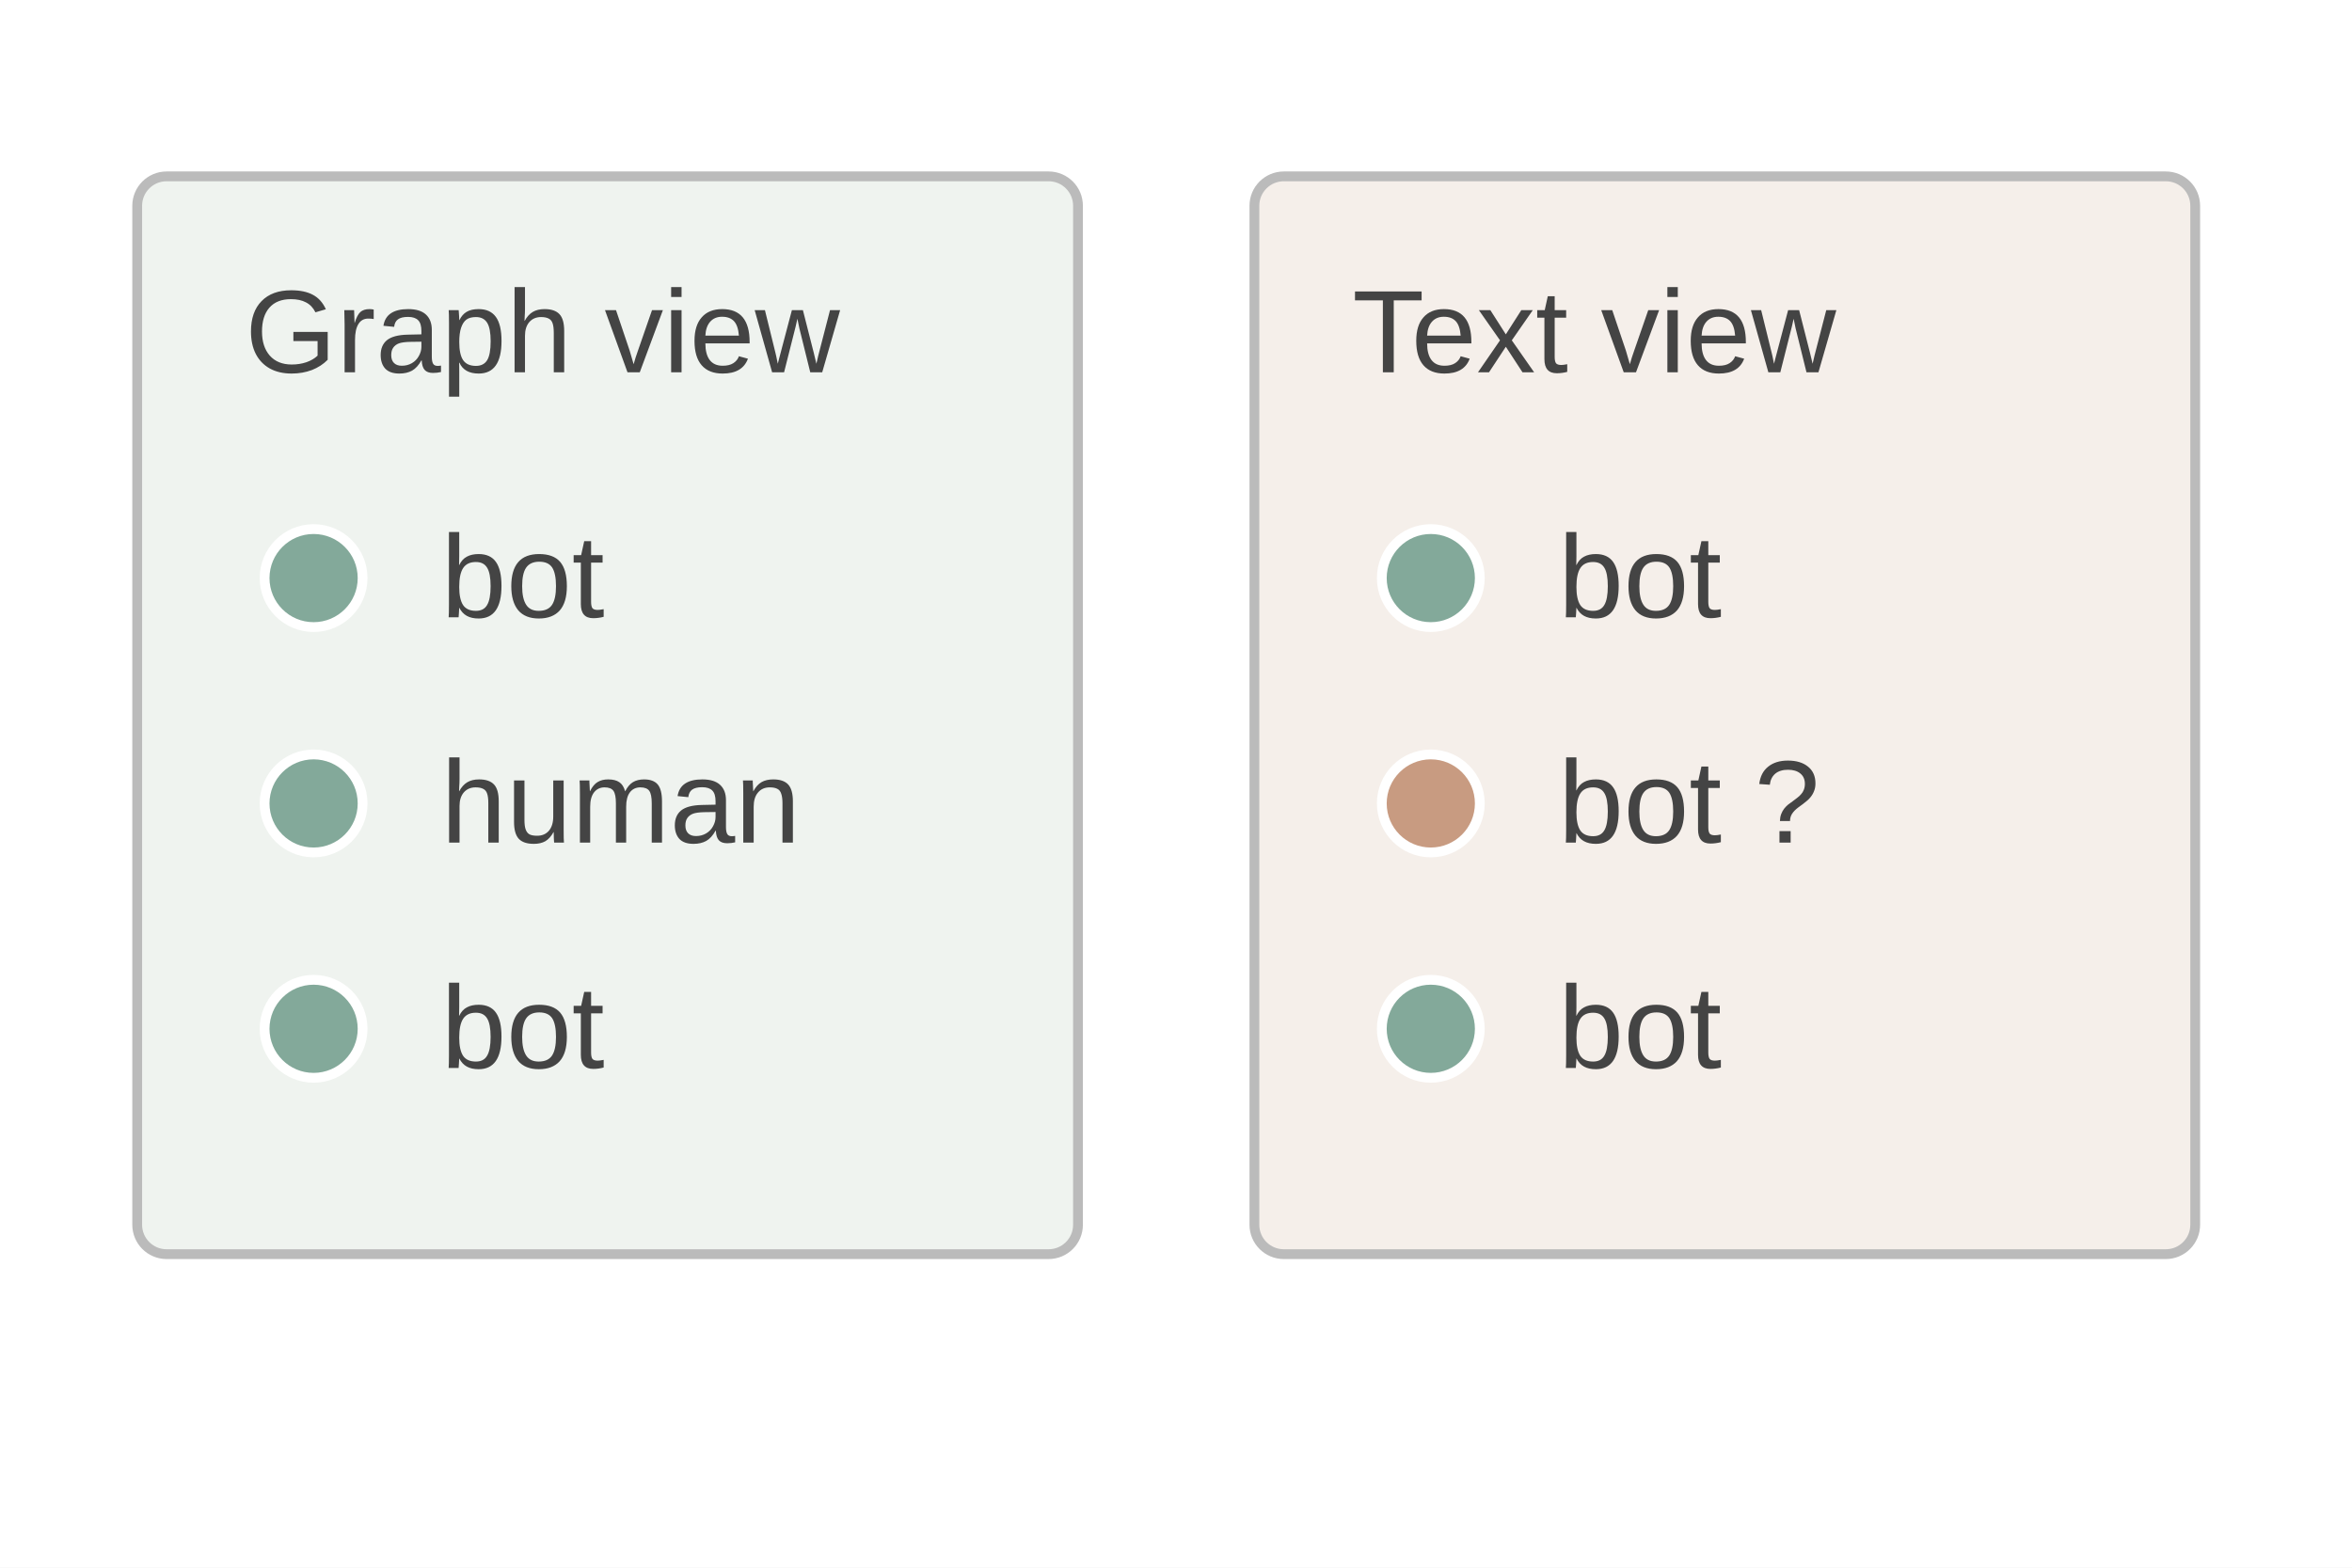
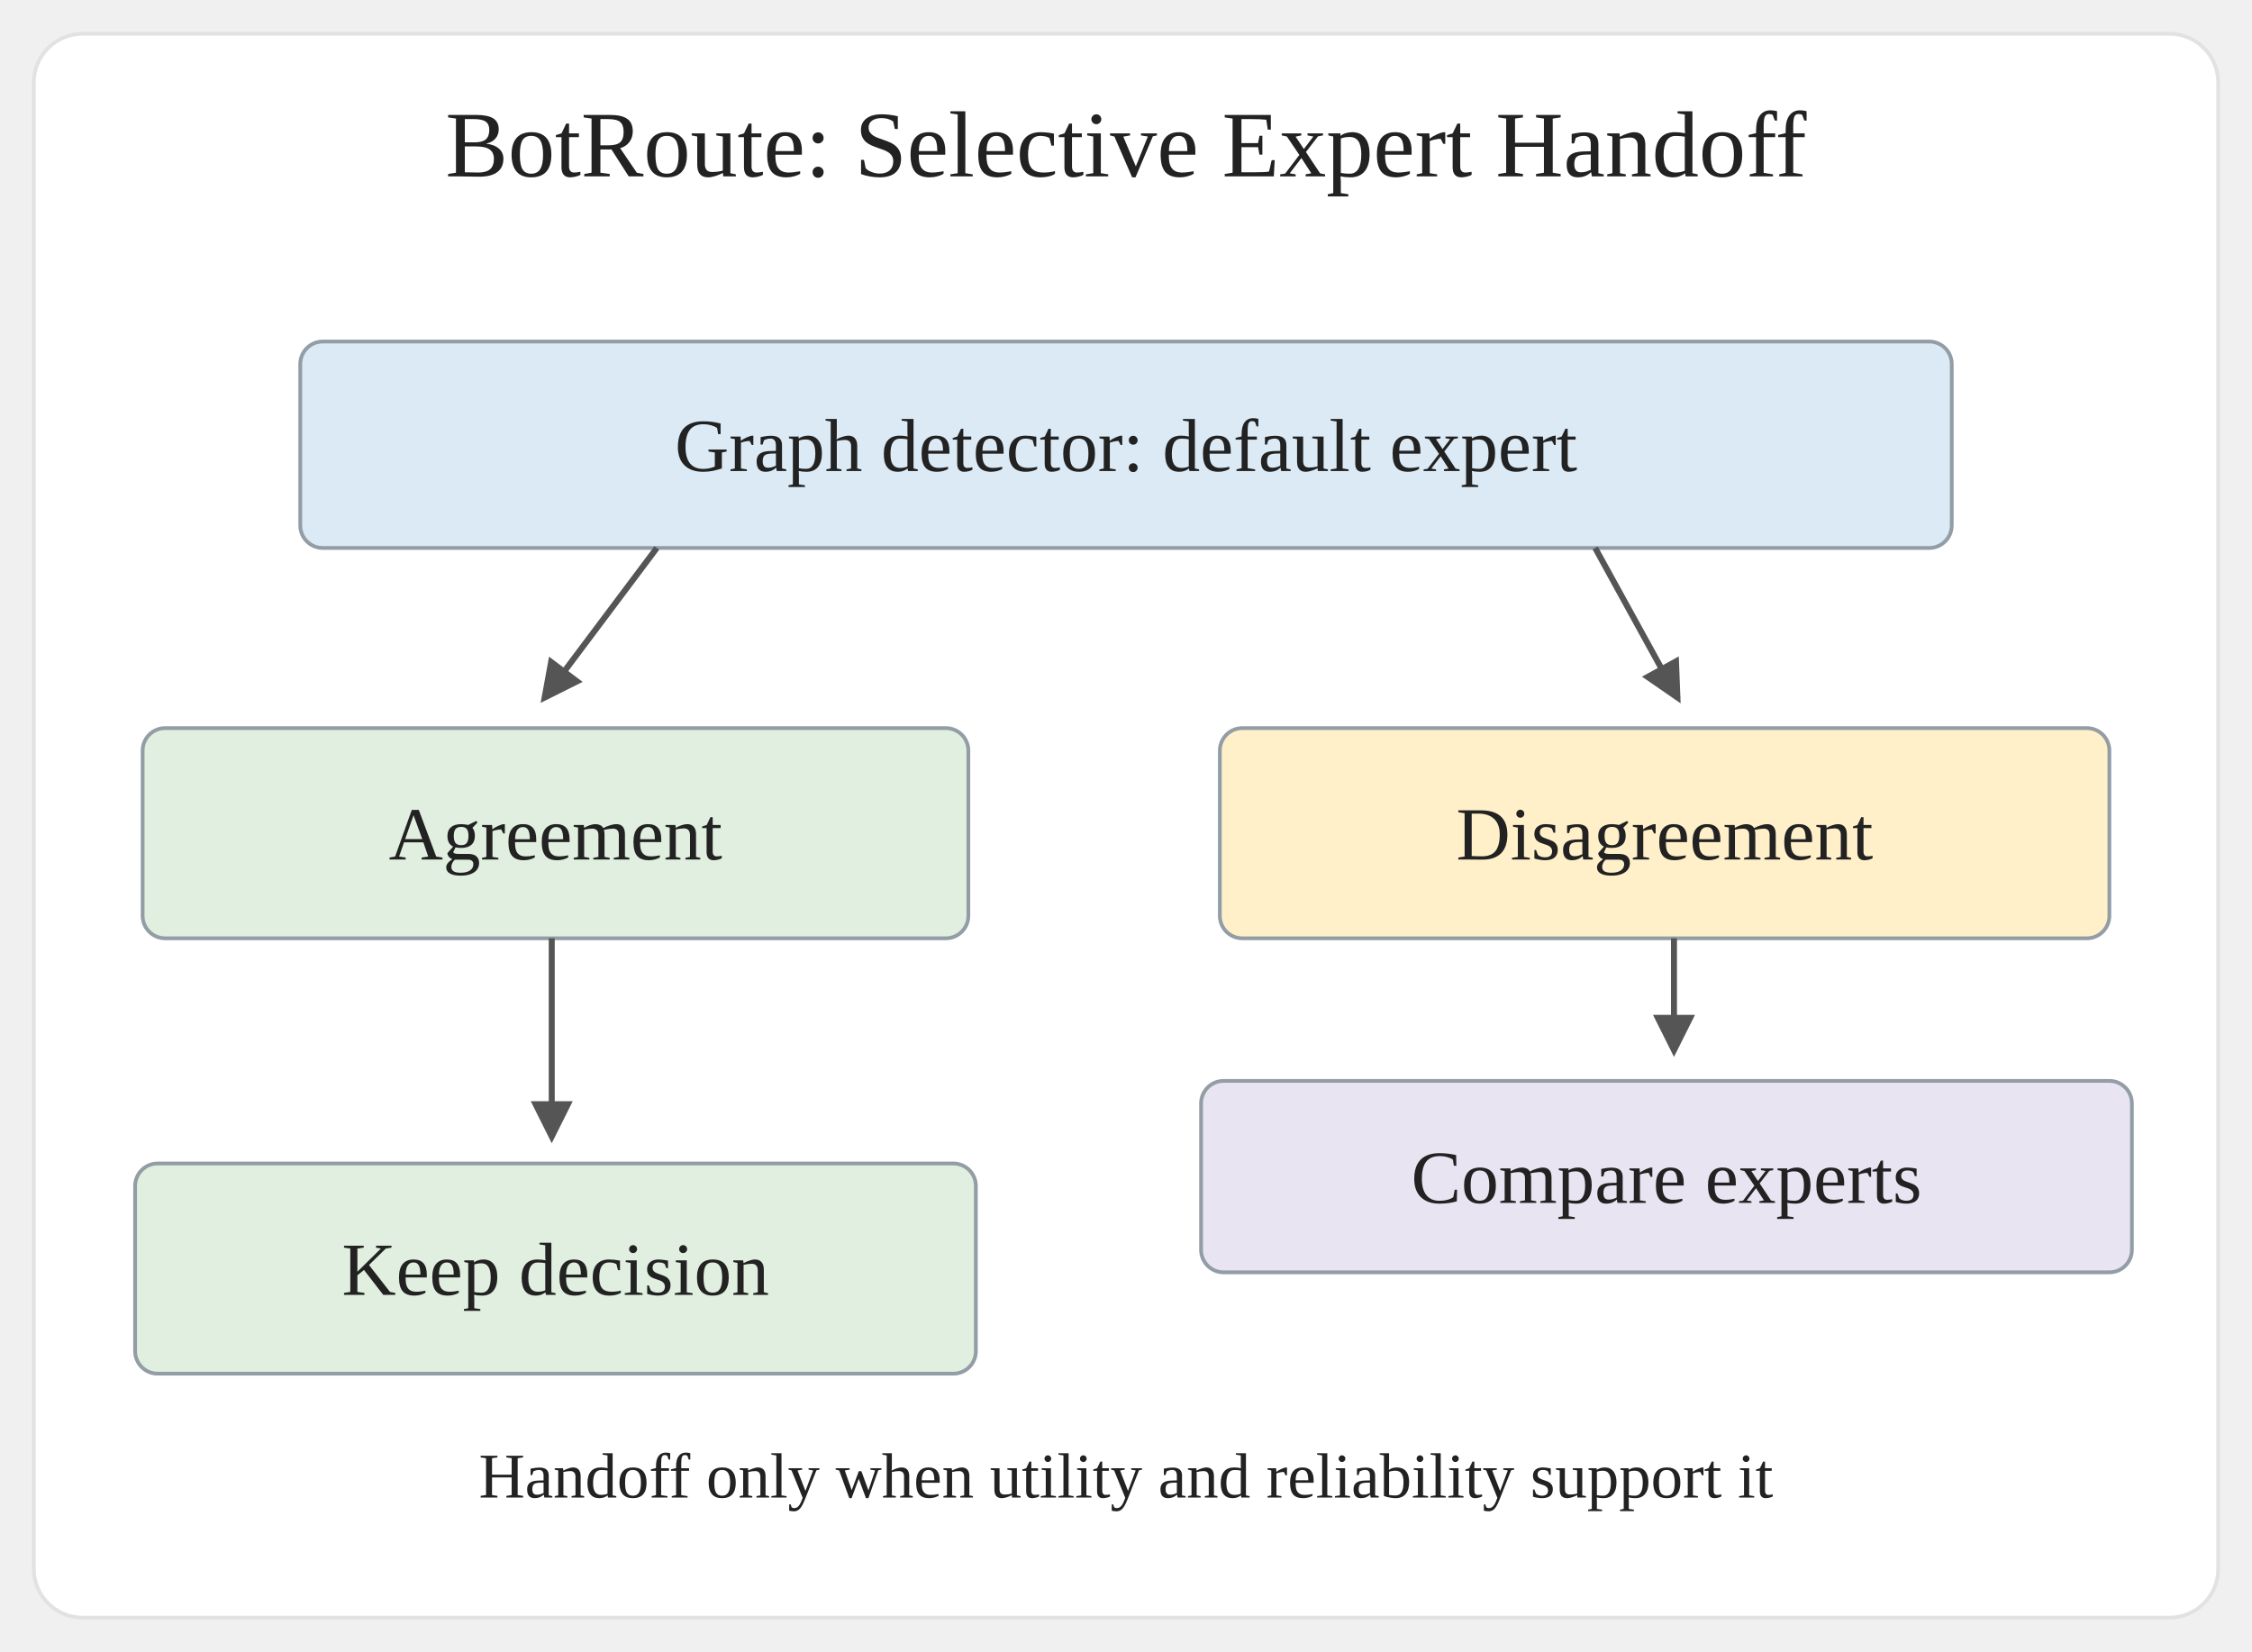
- <svg xmlns="http://www.w3.org/2000/svg" viewBox="0 0 240 160">
-   <rect width="240" height="160" fill="white" />
-   <rect x="14" y="18" width="96" height="110" rx="3" fill="#eff3ef" stroke="#bbb" stroke-width="1" />
-   <rect x="128" y="18" width="96" height="110" rx="3" fill="#f5efea" stroke="#bbb" stroke-width="1" />
-   <text x="25" y="38" font-size="12" fill="#444" font-family="Arial,sans-serif">Graph view</text>
-   <text x="138" y="38" font-size="12" fill="#444" font-family="Arial,sans-serif">Text view</text>
-   <circle cx="32" cy="59" r="5" fill="#83a99a" stroke="white" />
-   <text x="45" y="63" font-size="12" fill="#444" font-family="Arial,sans-serif">bot</text>
-   <circle cx="146" cy="59" r="5" fill="#83a99a" stroke="white" />
-   <text x="159" y="63" font-size="12" fill="#444" font-family="Arial,sans-serif">bot</text>
-   <circle cx="32" cy="82" r="5" fill="#83a99a" stroke="white" />
-   <text x="45" y="86" font-size="12" fill="#444" font-family="Arial,sans-serif">human</text>
-   <circle cx="146" cy="82" r="5" fill="#c89b81" stroke="white" />
-   <text x="159" y="86" font-size="12" fill="#444" font-family="Arial,sans-serif">bot ?</text>
-   <circle cx="32" cy="105" r="5" fill="#83a99a" stroke="white" />
-   <text x="45" y="109" font-size="12" fill="#444" font-family="Arial,sans-serif">bot</text>
-   <circle cx="146" cy="105" r="5" fill="#83a99a" stroke="white" />
-   <text x="159" y="109" font-size="12" fill="#444" font-family="Arial,sans-serif">bot</text>
+ <svg xmlns="http://www.w3.org/2000/svg" width="600" height="440" viewBox="0 0 600 440">
+   <defs>
+     <marker id="a" markerWidth="7" markerHeight="7" refX="6" refY="3.5" orient="auto">
+       <path d="M0 0L7 3.5L0 7Z" fill="#555" />
+     </marker>
+   </defs>
+   <rect x="9" y="9" width="582" height="422" rx="13" fill="white" stroke="#e2e2e2" />
+   <g font-family="Georgia, 'Times New Roman', serif" fill="#222">
+     <text x="300" y="47" font-size="25" text-anchor="middle">BotRoute: Selective Expert Handoff</text>
+     <rect x="80" y="91" width="440" height="55" rx="6" fill="#dbeaf5" stroke="#929da5" />
+     <text x="300" y="125.5" font-size="20" text-anchor="middle">Graph detector: default expert</text>
+     <path d="M175 146L145 186" fill="none" stroke="#555" stroke-width="1.6" marker-end="url(#a)" />
+     <path d="M425 146L447 186" fill="none" stroke="#555" stroke-width="1.6" marker-end="url(#a)" />
+     <rect x="38" y="194" width="220" height="56" rx="6" fill="#e0efdf" stroke="#929da5" />
+     <text x="148" y="229" font-size="20" text-anchor="middle">Agreement</text>
+     <rect x="325" y="194" width="237" height="56" rx="6" fill="#fff0ca" stroke="#929da5" />
+     <text x="443.5" y="229" font-size="20" text-anchor="middle">Disagreement</text>
+     <path d="M147 250L147 303" fill="none" stroke="#555" stroke-width="1.6" marker-end="url(#a)" />
+     <path d="M446 250L446 280" fill="none" stroke="#555" stroke-width="1.6" marker-end="url(#a)" />
+     <rect x="320" y="288" width="248" height="51" rx="6" fill="#e9e4f1" stroke="#929da5" />
+     <text x="444" y="320.5" font-size="20" text-anchor="middle">Compare experts</text>
+     <rect x="36" y="310" width="224" height="56" rx="6" fill="#e0efdf" stroke="#929da5" />
+     <text x="148" y="345" font-size="20" text-anchor="middle">Keep decision</text>
+     <text x="300" y="399" font-size="17" text-anchor="middle">Handoff only when utility and reliability support it</text>
+   </g>
</svg>
